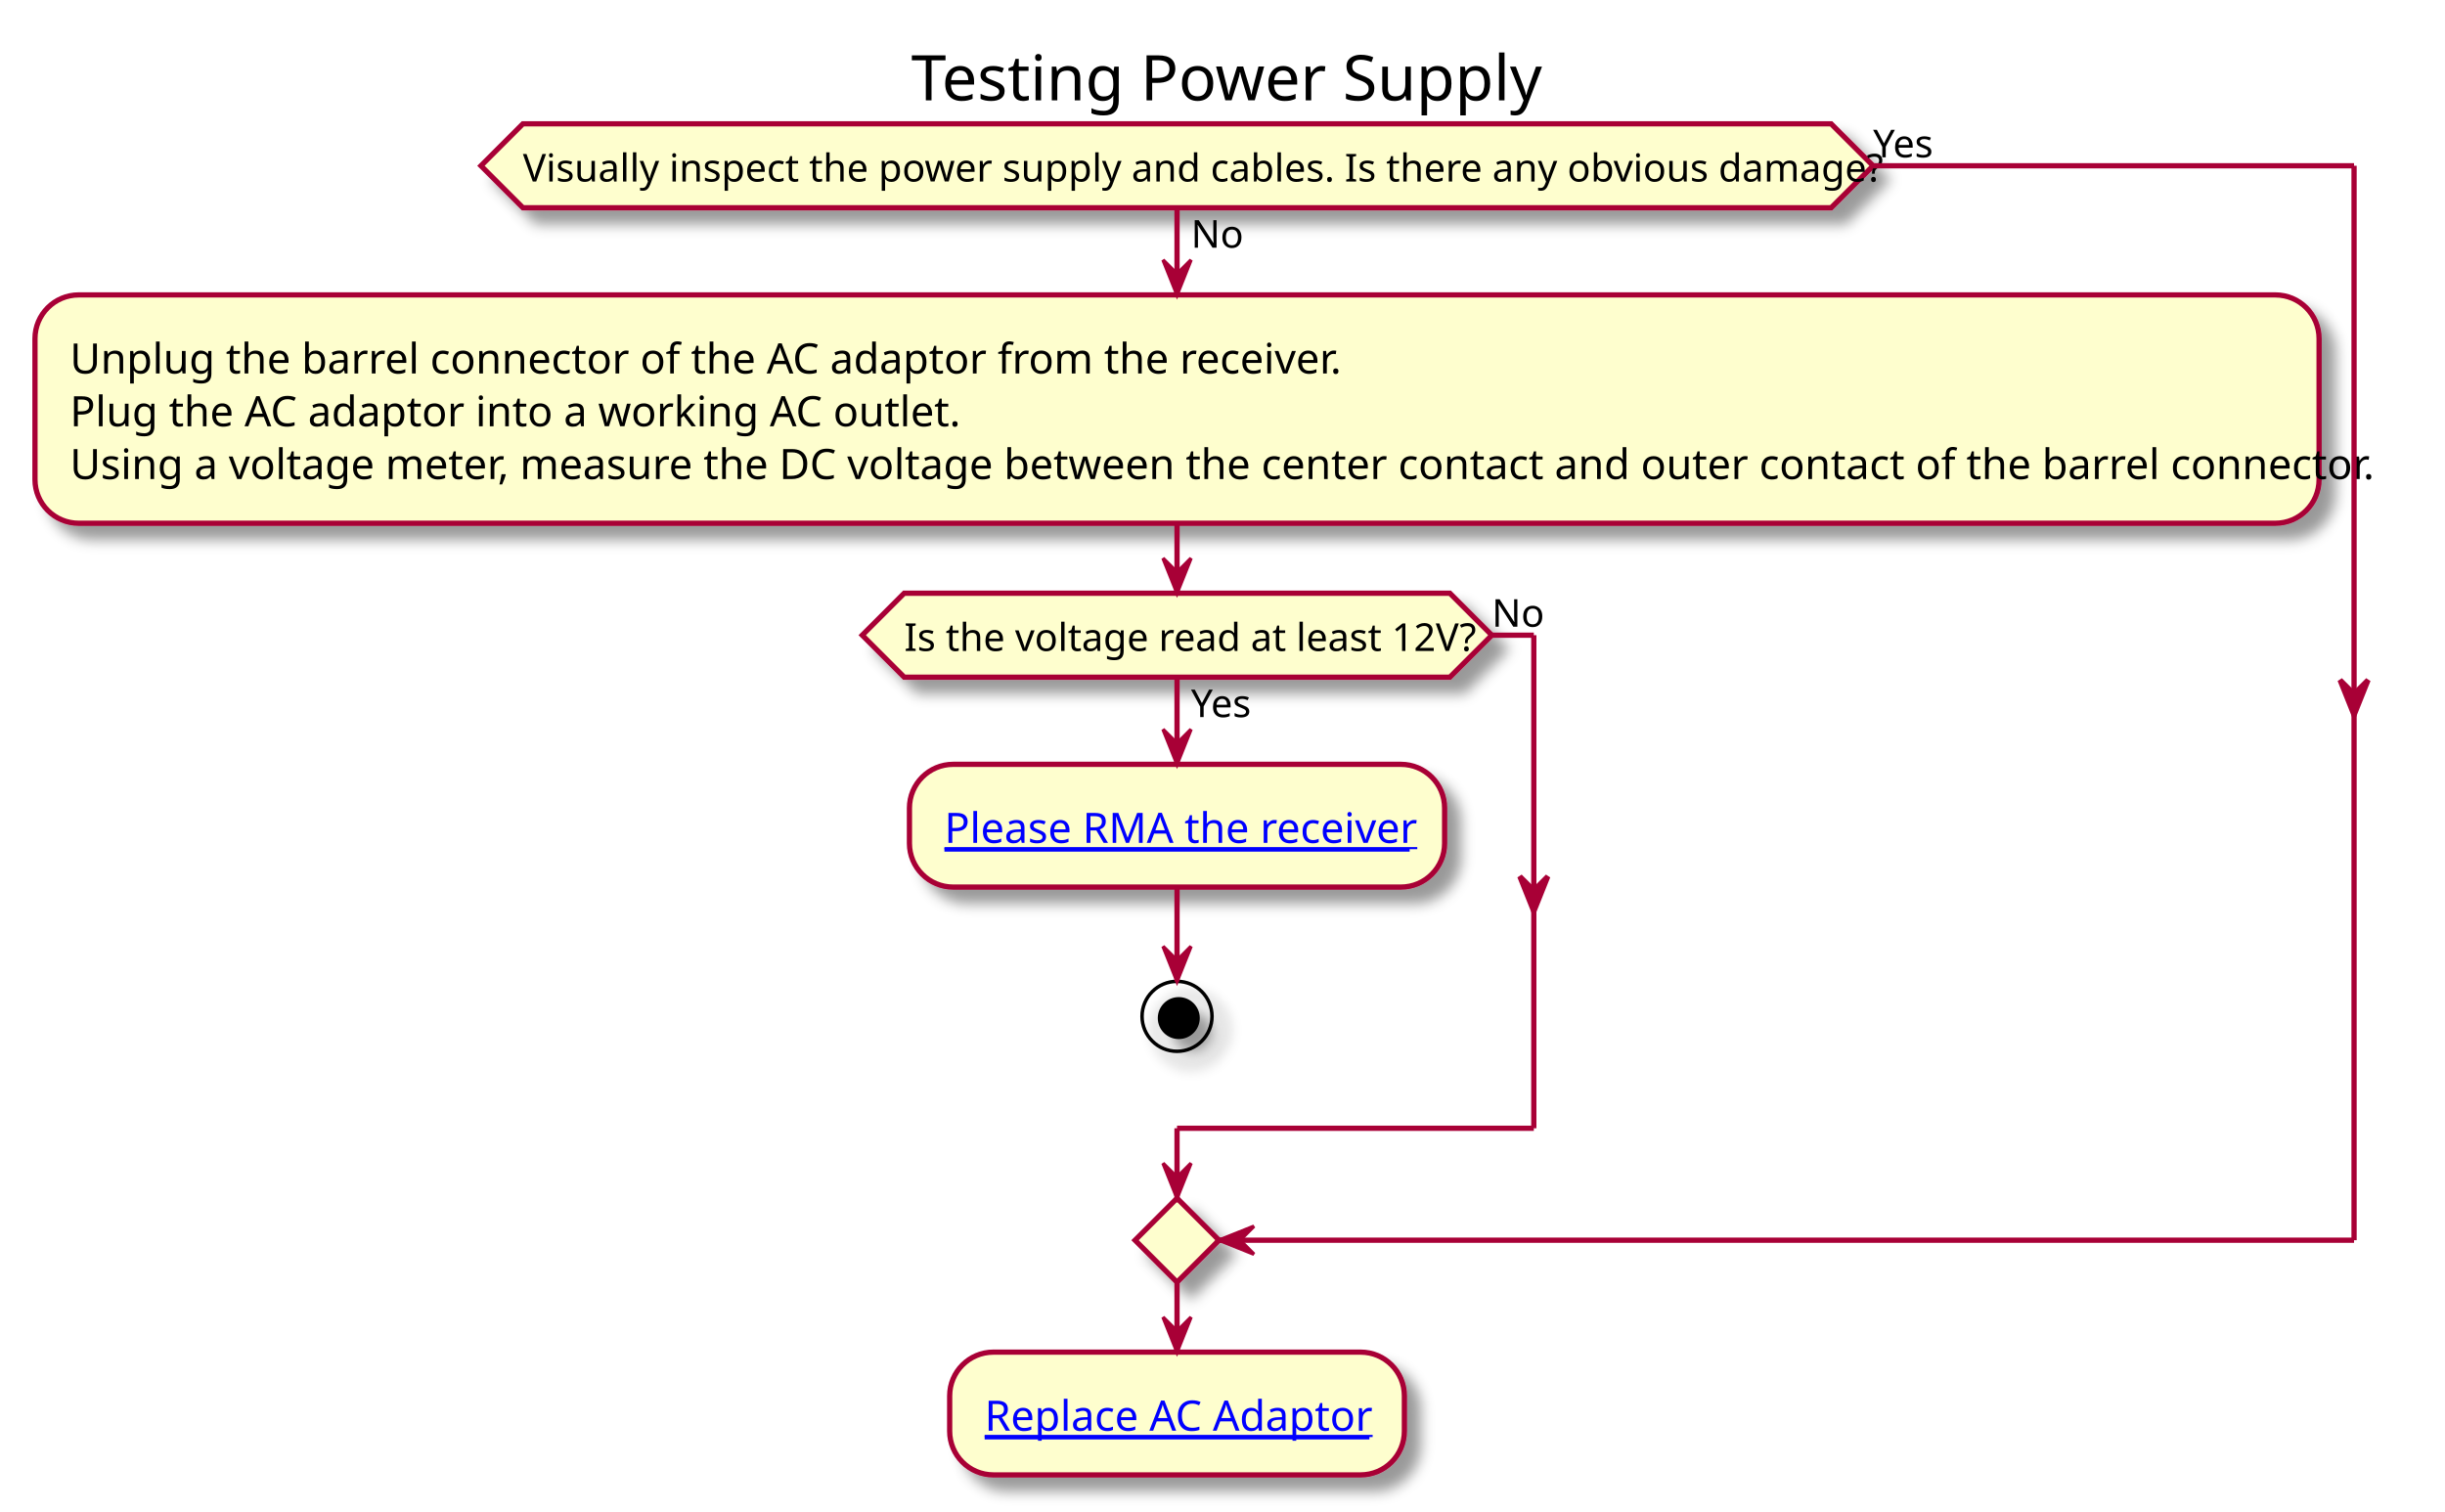
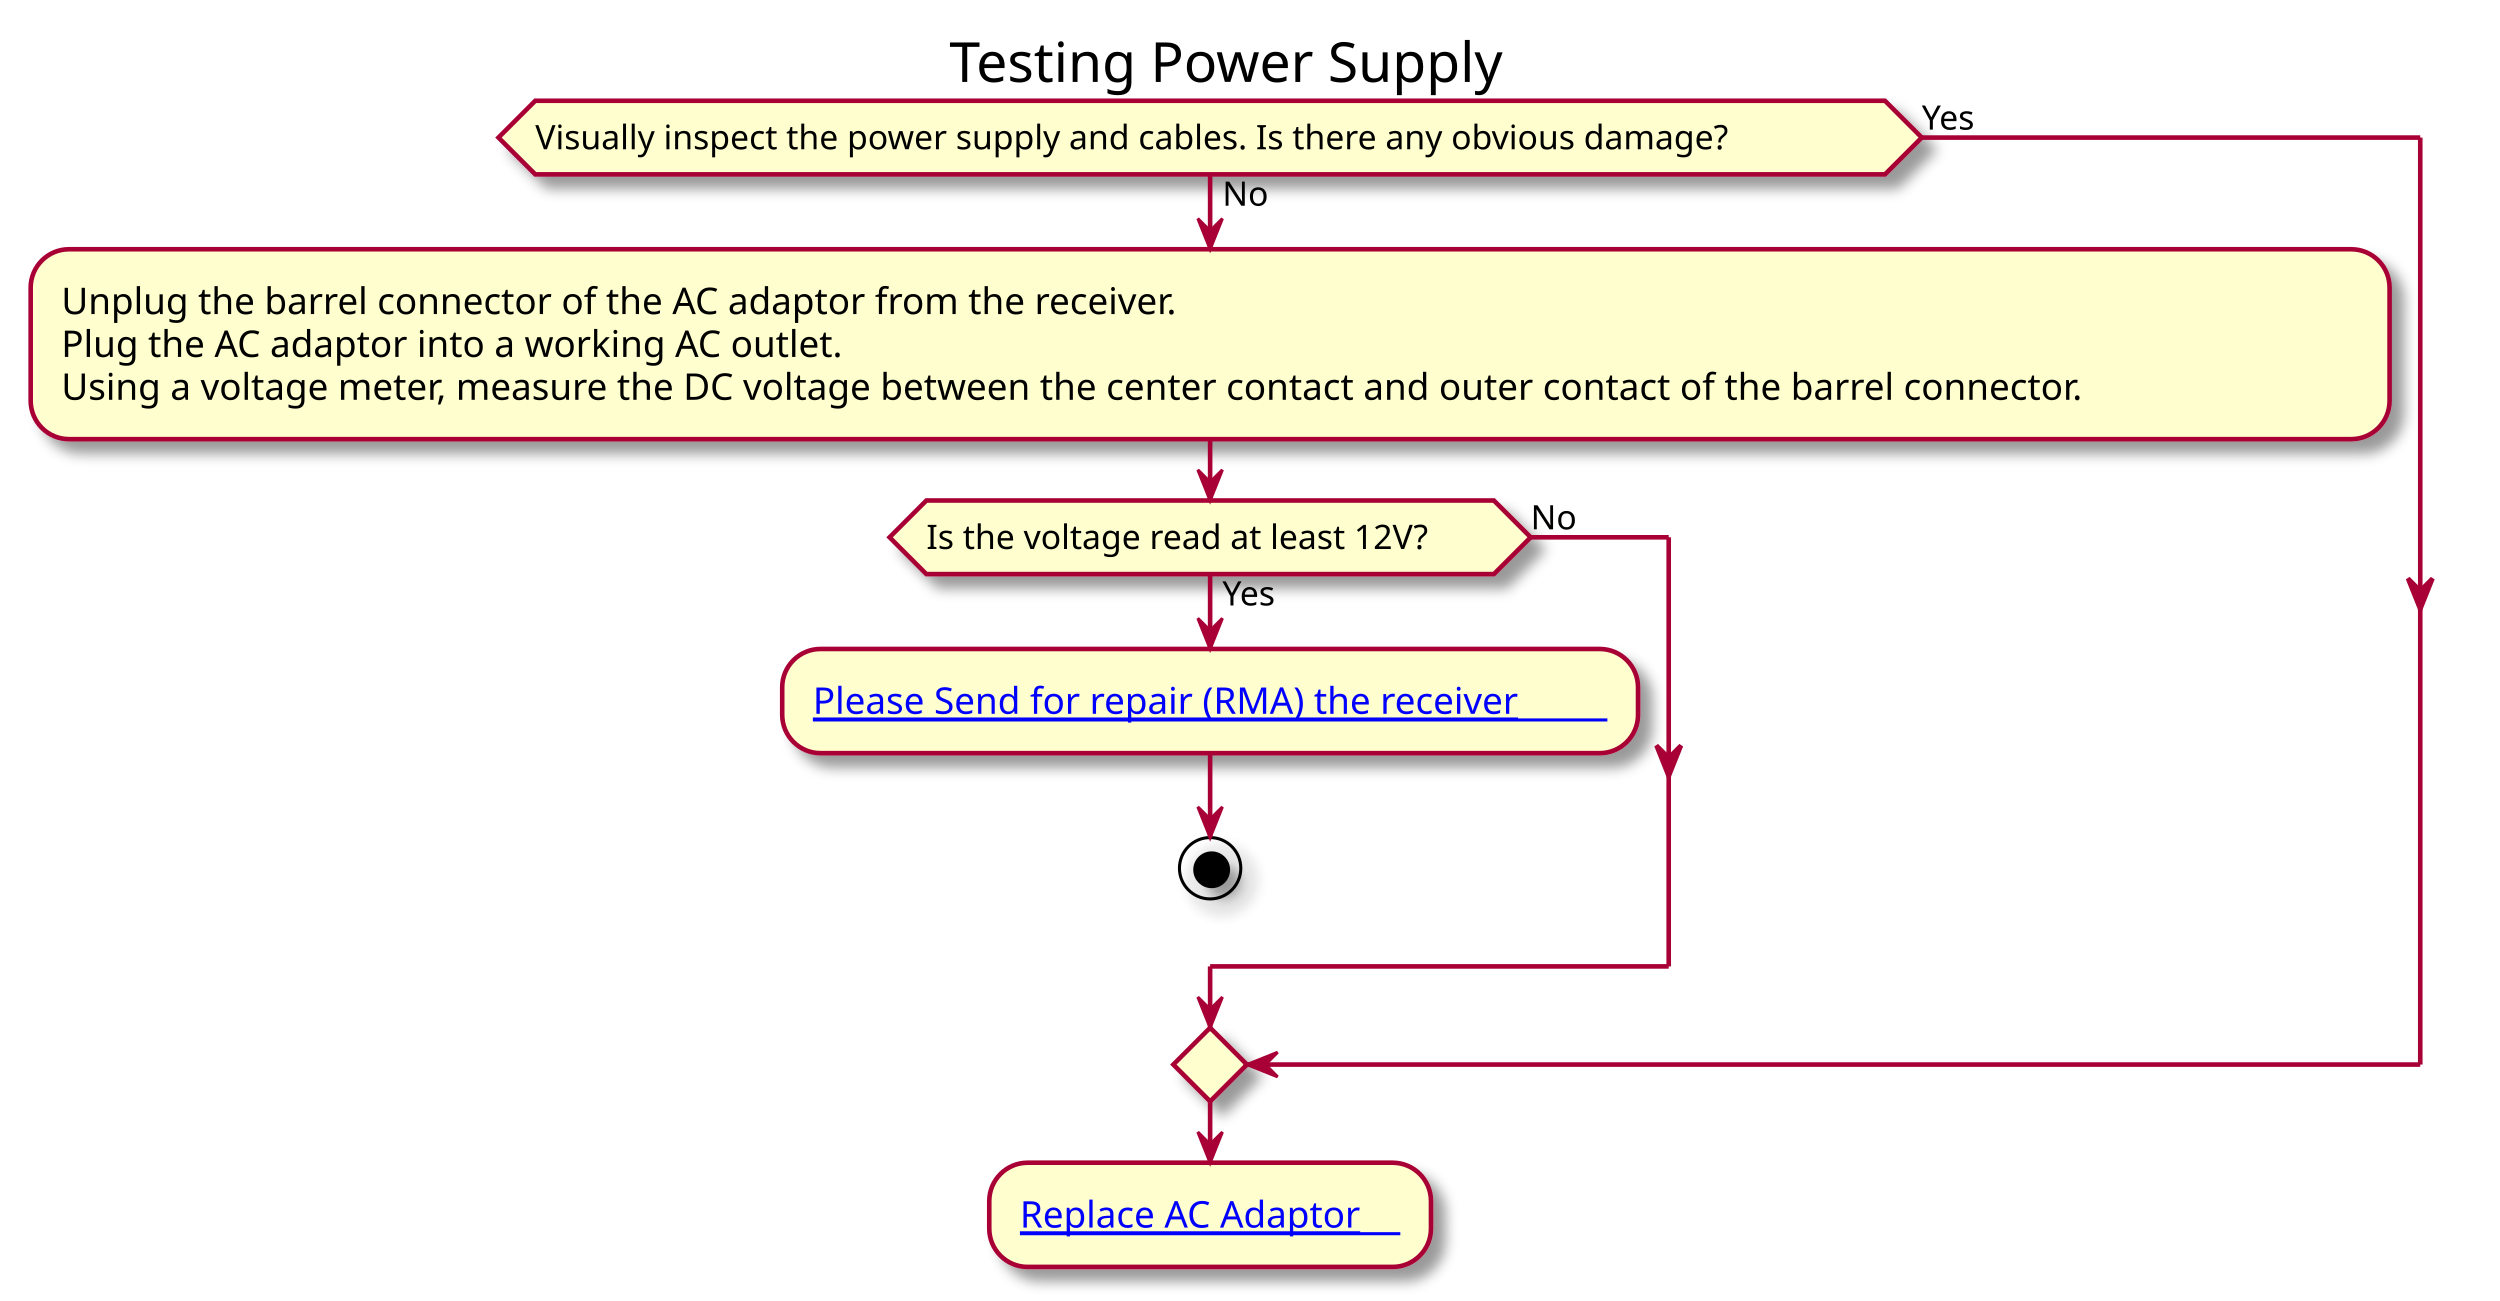
- <svg xmlns="http://www.w3.org/2000/svg" xmlns:xlink="http://www.w3.org/1999/xlink" contentScriptType="application/ecmascript" contentStyleType="text/css" height="432px" preserveAspectRatio="none" style="width:699px;height:432px;" version="1.1" viewBox="0 0 699 432" width="699px" zoomAndPan="magnify">
+ <svg xmlns="http://www.w3.org/2000/svg" xmlns:xlink="http://www.w3.org/1999/xlink" contentScriptType="application/ecmascript" contentStyleType="text/css" height="424px" preserveAspectRatio="none" style="width:815px;height:424px;" version="1.1" viewBox="0 0 815 424" width="815px" zoomAndPan="magnify">
  <defs>
-     <filter height="300%" id="f7sr6qlpxxy90" width="300%" x="-1" y="-1">
+     <filter height="300%" id="fqvjkcoo9h75w" width="300%" x="-1" y="-1">
      <feGaussianBlur result="blurOut" stdDeviation="2.0" />
      <feColorMatrix in="blurOut" result="blurOut2" type="matrix" values="0 0 0 0 0 0 0 0 0 0 0 0 0 0 0 0 0 0 .4 0" />
      <feOffset dx="4.0" dy="4.0" in="blurOut2" result="blurOut3" />
      <feBlend in="SourceGraphic" in2="blurOut3" mode="normal" />
    </filter>
  </defs>
  <g>
-     <text fill="#000000" font-family="sans-serif" font-size="18" lengthAdjust="spacingAndGlyphs" textLength="176" x="260.5" y="28.686">Testing Power Supply</text>
-     <rect fill="#FEFECE" filter="url(#f7sr6qlpxxy90)" height="65.281" rx="12.5" ry="12.5" style="stroke: #A80036; stroke-width: 1.5;" width="653" x="10" y="84.311" />
-     <text fill="#000000" font-family="sans-serif" font-size="12" lengthAdjust="spacingAndGlyphs" textLength="346" x="20" y="106.769">Unplug the barrel connector of the AC adaptor from the receiver.</text>
-     <text fill="#000000" font-family="sans-serif" font-size="12" lengthAdjust="spacingAndGlyphs" textLength="243" x="20" y="121.862">Plug the AC adaptor into a working AC outlet.</text>
-     <text fill="#000000" font-family="sans-serif" font-size="12" lengthAdjust="spacingAndGlyphs" textLength="633" x="20" y="136.956">Using a voltage meter, measure the DC voltage between the center contact and outer contact of the barrel connector.</text>
-     <rect fill="#FEFECE" filter="url(#f7sr6qlpxxy90)" height="35.094" rx="12.5" ry="12.5" style="stroke: #A80036; stroke-width: 1.5;" width="153" x="260" y="218.511" />
-     <a target="_top" xlink:actuate="onRequest" xlink:href="http://rfhero.com/request-rma.php" xlink:show="new" xlink:title="Click here to go to the RMA page." xlink:type="simple">
-       <text fill="#0000FF" font-family="sans-serif" font-size="12" lengthAdjust="spacingAndGlyphs" text-decoration="underline" textLength="133" x="270" y="240.968">Please RMA the receiver</text>
-       <line style="stroke: #0000FF; stroke-width: 1.0;" x1="270" x2="403" y1="242.968" y2="242.968" />
+     <text fill="#000000" font-family="sans-serif" font-size="18" lengthAdjust="spacingAndGlyphs" textLength="194" x="309.5" y="26.708">Testing Power Supply</text>
+     <rect fill="#FEFECE" filter="url(#fqvjkcoo9h75w)" height="61.906" rx="12.5" ry="12.5" style="stroke: #A80036; stroke-width: 1.5;" width="769" x="10" y="81.254" />
+     <text fill="#000000" font-family="sans-serif" font-size="12" lengthAdjust="spacingAndGlyphs" textLength="408" x="20" y="102.393">Unplug the barrel connector of the AC adaptor from the receiver.</text>
+     <text fill="#000000" font-family="sans-serif" font-size="12" lengthAdjust="spacingAndGlyphs" textLength="283" x="20" y="116.362">Plug the AC adaptor into a working AC outlet.</text>
+     <text fill="#000000" font-family="sans-serif" font-size="12" lengthAdjust="spacingAndGlyphs" textLength="749" x="20" y="130.331">Using a voltage meter, measure the DC voltage between the center contact and outer contact of the barrel connector.</text>
+     <rect fill="#FEFECE" filter="url(#fqvjkcoo9h75w)" height="33.969" rx="12.5" ry="12.5" style="stroke: #A80036; stroke-width: 1.5;" width="279" x="255" y="211.563" />
+     <a target="_top" xlink:actuate="onRequest" xlink:href="http://rfhero.com/request-rma.php" xlink:show="new" xlink:title="Click here to go to the Send for repair (RMA) page." xlink:type="simple">
+       <text fill="#0000FF" font-family="sans-serif" font-size="12" lengthAdjust="spacingAndGlyphs" text-decoration="underline" textLength="259" x="265" y="232.702">Please Send for repair (RMA) the receiver</text>
+       <line style="stroke: #0000FF; stroke-width: 1.0;" x1="265" x2="524" y1="234.702" y2="234.702" />
    </a>
-     <ellipse cx="336.5" cy="290.558" fill="none" filter="url(#f7sr6qlpxxy90)" rx="10" ry="10" style="stroke: #000000; stroke-width: 1.0;" />
-     <ellipse cx="337" cy="291.058" fill="#000000" filter="url(#f7sr6qlpxxy90)" rx="6" ry="6" style="stroke: none; stroke-width: 1.0;" />
-     <polygon fill="#FEFECE" filter="url(#f7sr6qlpxxy90)" points="258.5,169.593,414.5,169.593,426.5,181.593,414.5,193.593,258.5,193.593,246.5,181.593,258.5,169.593" style="stroke: #A80036; stroke-width: 1.5;" />
-     <text fill="#000000" font-family="sans-serif" font-size="11" lengthAdjust="spacingAndGlyphs" textLength="20" x="340.5" y="205.012">Yes</text>
-     <text fill="#000000" font-family="sans-serif" font-size="11" lengthAdjust="spacingAndGlyphs" textLength="156" x="258.5" y="186.094">Is the voltage read at least 12V?</text>
-     <text fill="#000000" font-family="sans-serif" font-size="11" lengthAdjust="spacingAndGlyphs" textLength="13" x="426.5" y="179.176">No</text>
-     <polygon fill="#FEFECE" filter="url(#f7sr6qlpxxy90)" points="149.5,35.394,523.5,35.394,535.5,47.394,523.5,59.394,149.5,59.394,137.5,47.394,149.5,35.394" style="stroke: #A80036; stroke-width: 1.5;" />
-     <text fill="#000000" font-family="sans-serif" font-size="11" lengthAdjust="spacingAndGlyphs" textLength="13" x="340.5" y="70.812">No</text>
-     <text fill="#000000" font-family="sans-serif" font-size="11" lengthAdjust="spacingAndGlyphs" textLength="374" x="149.5" y="51.895">Visually inspect the power supply and cables.  Is there any obvious damage?</text>
-     <text fill="#000000" font-family="sans-serif" font-size="11" lengthAdjust="spacingAndGlyphs" textLength="20" x="535.5" y="44.977">Yes</text>
-     <polygon fill="#FEFECE" filter="url(#f7sr6qlpxxy90)" points="336.5,342.558,348.5,354.558,336.5,366.558,324.5,354.558,336.5,342.558" style="stroke: #A80036; stroke-width: 1.5;" />
-     <rect fill="#FEFECE" filter="url(#f7sr6qlpxxy90)" height="35.094" rx="12.5" ry="12.5" style="stroke: #A80036; stroke-width: 1.5;" width="130" x="271.5" y="386.558" />
+     <ellipse cx="394.5" cy="283.047" fill="none" filter="url(#fqvjkcoo9h75w)" rx="10" ry="10" style="stroke: #000000; stroke-width: 1.0;" />
+     <ellipse cx="395" cy="283.547" fill="#000000" filter="url(#fqvjkcoo9h75w)" rx="6" ry="6" style="stroke: none; stroke-width: 1.0;" />
+     <polygon fill="#FEFECE" filter="url(#fqvjkcoo9h75w)" points="302,163.161,487,163.161,499,175.161,487,187.161,302,187.161,290,175.161,302,163.161" style="stroke: #A80036; stroke-width: 1.5;" />
+     <text fill="#000000" font-family="sans-serif" font-size="11" lengthAdjust="spacingAndGlyphs" textLength="21" x="398.5" y="197.371">Yes</text>
+     <text fill="#000000" font-family="sans-serif" font-size="11" lengthAdjust="spacingAndGlyphs" textLength="185" x="302" y="178.969">Is the voltage read at least 12V?</text>
+     <text fill="#000000" font-family="sans-serif" font-size="11" lengthAdjust="spacingAndGlyphs" textLength="15" x="499" y="172.566">No</text>
+     <polygon fill="#FEFECE" filter="url(#fqvjkcoo9h75w)" points="174.5,32.852,614.5,32.852,626.5,44.852,614.5,56.852,174.5,56.852,162.5,44.852,174.5,32.852" style="stroke: #A80036; stroke-width: 1.5;" />
+     <text fill="#000000" font-family="sans-serif" font-size="11" lengthAdjust="spacingAndGlyphs" textLength="15" x="398.5" y="67.062">No</text>
+     <text fill="#000000" font-family="sans-serif" font-size="11" lengthAdjust="spacingAndGlyphs" textLength="440" x="174.5" y="48.66">Visually inspect the power supply and cables.  Is there any obvious damage?</text>
+     <text fill="#000000" font-family="sans-serif" font-size="11" lengthAdjust="spacingAndGlyphs" textLength="21" x="626.5" y="42.258">Yes</text>
+     <polygon fill="#FEFECE" filter="url(#fqvjkcoo9h75w)" points="394.5,335.047,406.5,347.047,394.5,359.047,382.5,347.047,394.5,335.047" style="stroke: #A80036; stroke-width: 1.5;" />
+     <rect fill="#FEFECE" filter="url(#fqvjkcoo9h75w)" height="33.969" rx="12.5" ry="12.5" style="stroke: #A80036; stroke-width: 1.5;" width="144" x="322.5" y="379.047" />
    <a target="_top" xlink:actuate="onRequest" xlink:href="https://www.rfhero.net/accessories" xlink:show="new" xlink:title="https://www.rfhero.net/accessories" xlink:type="simple">
-       <text fill="#0000FF" font-family="sans-serif" font-size="12" lengthAdjust="spacingAndGlyphs" text-decoration="underline" textLength="110" x="281.5" y="409.015">Replace AC Adaptor</text>
-       <line style="stroke: #0000FF; stroke-width: 1.0;" x1="281.5" x2="391.5" y1="411.015" y2="411.015" />
+       <text fill="#0000FF" font-family="sans-serif" font-size="12" lengthAdjust="spacingAndGlyphs" text-decoration="underline" textLength="124" x="332.5" y="400.186">Replace AC Adaptor</text>
+       <line style="stroke: #0000FF; stroke-width: 1.0;" x1="332.5" x2="456.5" y1="402.186" y2="402.186" />
    </a>
-     <line style="stroke: #A80036; stroke-width: 1.5;" x1="336.5" x2="336.5" y1="253.605" y2="280.558" />
-     <polygon fill="#A80036" points="332.5,270.558,336.5,280.558,340.5,270.558,336.5,274.558" style="stroke: #A80036; stroke-width: 1.0;" />
-     <line style="stroke: #A80036; stroke-width: 1.5;" x1="336.5" x2="336.5" y1="193.593" y2="218.511" />
-     <polygon fill="#A80036" points="332.5,208.511,336.5,218.511,340.5,208.511,336.5,212.511" style="stroke: #A80036; stroke-width: 1.0;" />
-     <line style="stroke: #A80036; stroke-width: 1.5;" x1="426.5" x2="438.5" y1="181.593" y2="181.593" />
-     <polygon fill="#A80036" points="434.5,250.558,438.5,260.558,442.5,250.558,438.5,254.558" style="stroke: #A80036; stroke-width: 1.5;" />
-     <line style="stroke: #A80036; stroke-width: 1.5;" x1="438.5" x2="438.5" y1="181.593" y2="322.558" />
-     <line style="stroke: #A80036; stroke-width: 1.5;" x1="438.5" x2="336.5" y1="322.558" y2="322.558" />
-     <line style="stroke: #A80036; stroke-width: 1.5;" x1="336.5" x2="336.5" y1="322.558" y2="342.558" />
-     <polygon fill="#A80036" points="332.5,332.558,336.5,342.558,340.5,332.558,336.5,336.558" style="stroke: #A80036; stroke-width: 1.0;" />
-     <line style="stroke: #A80036; stroke-width: 1.5;" x1="336.5" x2="336.5" y1="149.593" y2="169.593" />
-     <polygon fill="#A80036" points="332.5,159.593,336.5,169.593,340.5,159.593,336.5,163.593" style="stroke: #A80036; stroke-width: 1.0;" />
-     <line style="stroke: #A80036; stroke-width: 1.5;" x1="336.5" x2="336.5" y1="59.394" y2="84.311" />
-     <polygon fill="#A80036" points="332.5,74.311,336.5,84.311,340.5,74.311,336.5,78.311" style="stroke: #A80036; stroke-width: 1.0;" />
-     <line style="stroke: #A80036; stroke-width: 1.5;" x1="535.5" x2="673" y1="47.394" y2="47.394" />
-     <polygon fill="#A80036" points="669,194.417,673,204.417,677,194.417,673,198.417" style="stroke: #A80036; stroke-width: 1.5;" />
-     <line style="stroke: #A80036; stroke-width: 1.5;" x1="673" x2="673" y1="47.394" y2="354.558" />
-     <line style="stroke: #A80036; stroke-width: 1.5;" x1="673" x2="348.5" y1="354.558" y2="354.558" />
-     <polygon fill="#A80036" points="358.5,350.558,348.5,354.558,358.5,358.558,354.5,354.558" style="stroke: #A80036; stroke-width: 1.0;" />
-     <line style="stroke: #A80036; stroke-width: 1.5;" x1="336.5" x2="336.5" y1="366.558" y2="386.558" />
-     <polygon fill="#A80036" points="332.5,376.558,336.5,386.558,340.5,376.558,336.5,380.558" style="stroke: #A80036; stroke-width: 1.0;" />
+     <line style="stroke: #A80036; stroke-width: 1.5;" x1="394.5" x2="394.5" y1="245.532" y2="273.047" />
+     <polygon fill="#A80036" points="390.5,263.047,394.5,273.047,398.5,263.047,394.5,267.047" style="stroke: #A80036; stroke-width: 1.0;" />
+     <line style="stroke: #A80036; stroke-width: 1.5;" x1="394.5" x2="394.5" y1="187.161" y2="211.563" />
+     <polygon fill="#A80036" points="390.5,201.563,394.5,211.563,398.5,201.563,394.5,205.563" style="stroke: #A80036; stroke-width: 1.0;" />
+     <line style="stroke: #A80036; stroke-width: 1.5;" x1="499" x2="544" y1="175.161" y2="175.161" />
+     <polygon fill="#A80036" points="540,243.047,544,253.047,548,243.047,544,247.047" style="stroke: #A80036; stroke-width: 1.5;" />
+     <line style="stroke: #A80036; stroke-width: 1.5;" x1="544" x2="544" y1="175.161" y2="315.047" />
+     <line style="stroke: #A80036; stroke-width: 1.5;" x1="544" x2="394.5" y1="315.047" y2="315.047" />
+     <line style="stroke: #A80036; stroke-width: 1.5;" x1="394.5" x2="394.5" y1="315.047" y2="335.047" />
+     <polygon fill="#A80036" points="390.5,325.047,394.5,335.047,398.5,325.047,394.5,329.047" style="stroke: #A80036; stroke-width: 1.0;" />
+     <line style="stroke: #A80036; stroke-width: 1.5;" x1="394.5" x2="394.5" y1="143.161" y2="163.161" />
+     <polygon fill="#A80036" points="390.5,153.161,394.5,163.161,398.5,153.161,394.5,157.161" style="stroke: #A80036; stroke-width: 1.0;" />
+     <line style="stroke: #A80036; stroke-width: 1.5;" x1="394.5" x2="394.5" y1="56.852" y2="81.254" />
+     <polygon fill="#A80036" points="390.5,71.254,394.5,81.254,398.5,71.254,394.5,75.254" style="stroke: #A80036; stroke-width: 1.0;" />
+     <line style="stroke: #A80036; stroke-width: 1.5;" x1="626.5" x2="789" y1="44.852" y2="44.852" />
+     <polygon fill="#A80036" points="785,188.594,789,198.594,793,188.594,789,192.594" style="stroke: #A80036; stroke-width: 1.5;" />
+     <line style="stroke: #A80036; stroke-width: 1.5;" x1="789" x2="789" y1="44.852" y2="347.047" />
+     <line style="stroke: #A80036; stroke-width: 1.5;" x1="789" x2="406.5" y1="347.047" y2="347.047" />
+     <polygon fill="#A80036" points="416.5,343.047,406.5,347.047,416.5,351.047,412.5,347.047" style="stroke: #A80036; stroke-width: 1.0;" />
+     <line style="stroke: #A80036; stroke-width: 1.5;" x1="394.5" x2="394.5" y1="359.047" y2="379.047" />
+     <polygon fill="#A80036" points="390.5,369.047,394.5,379.047,398.5,369.047,394.5,373.047" style="stroke: #A80036; stroke-width: 1.0;" />
  </g>
</svg>
